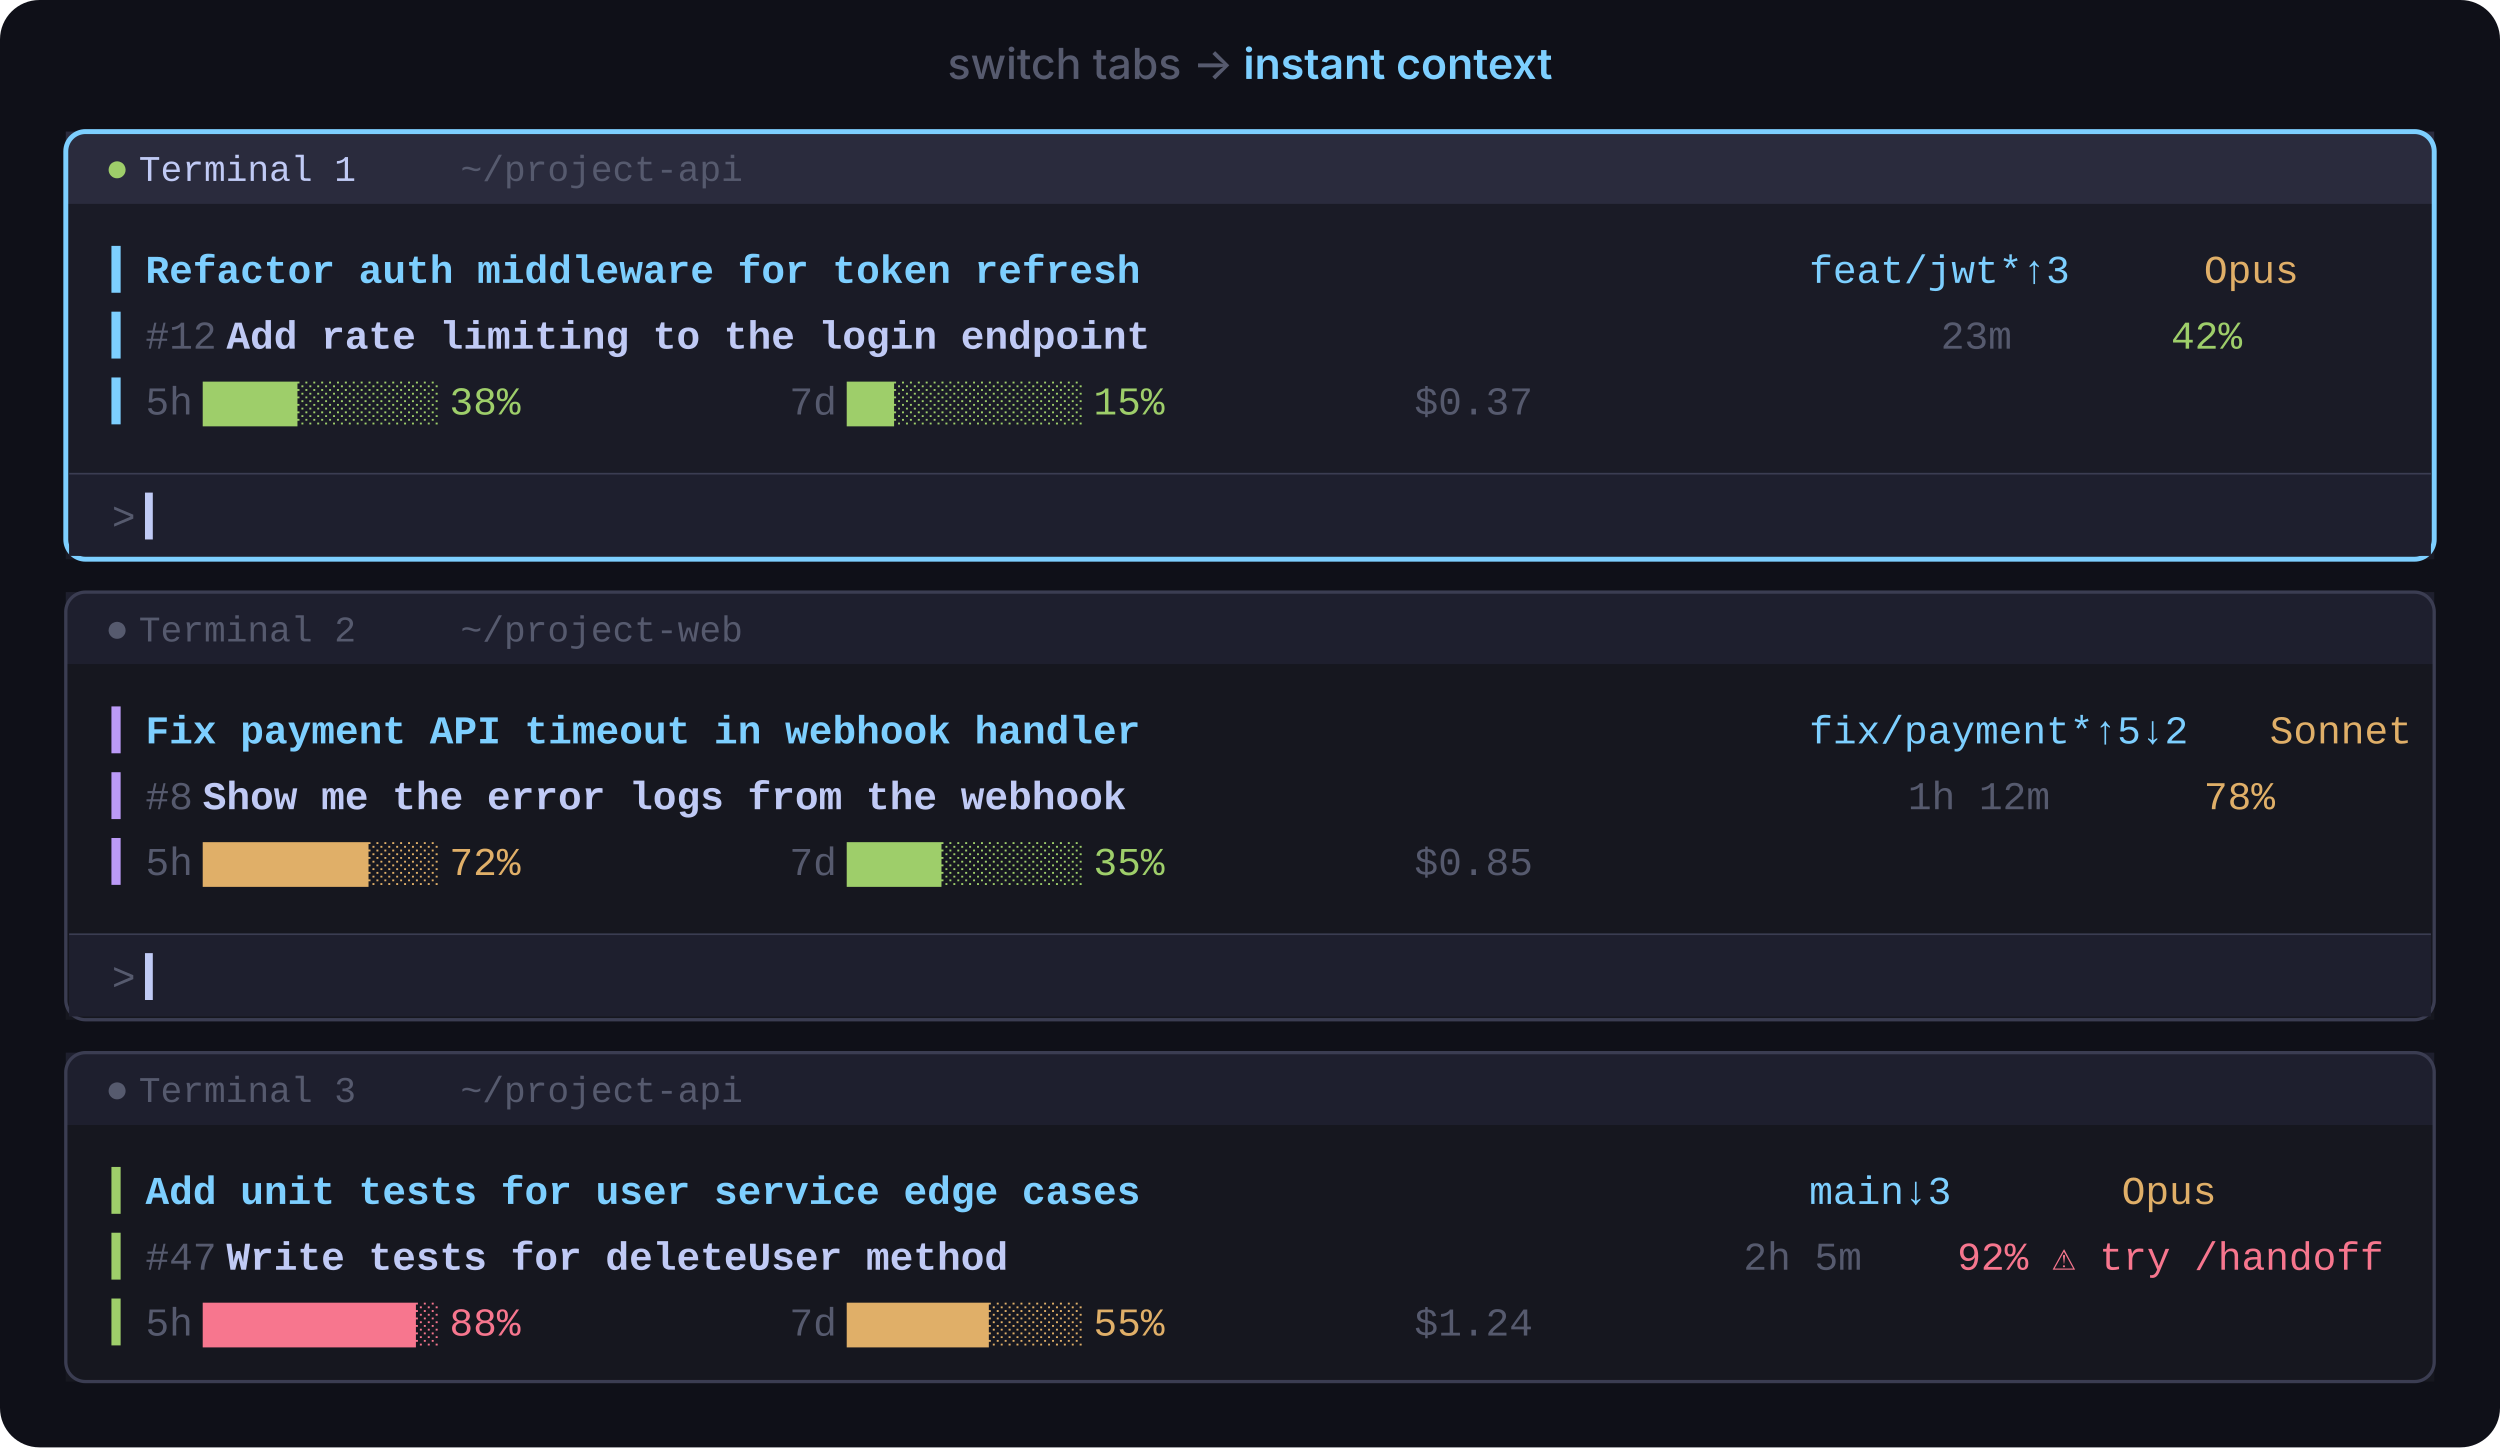
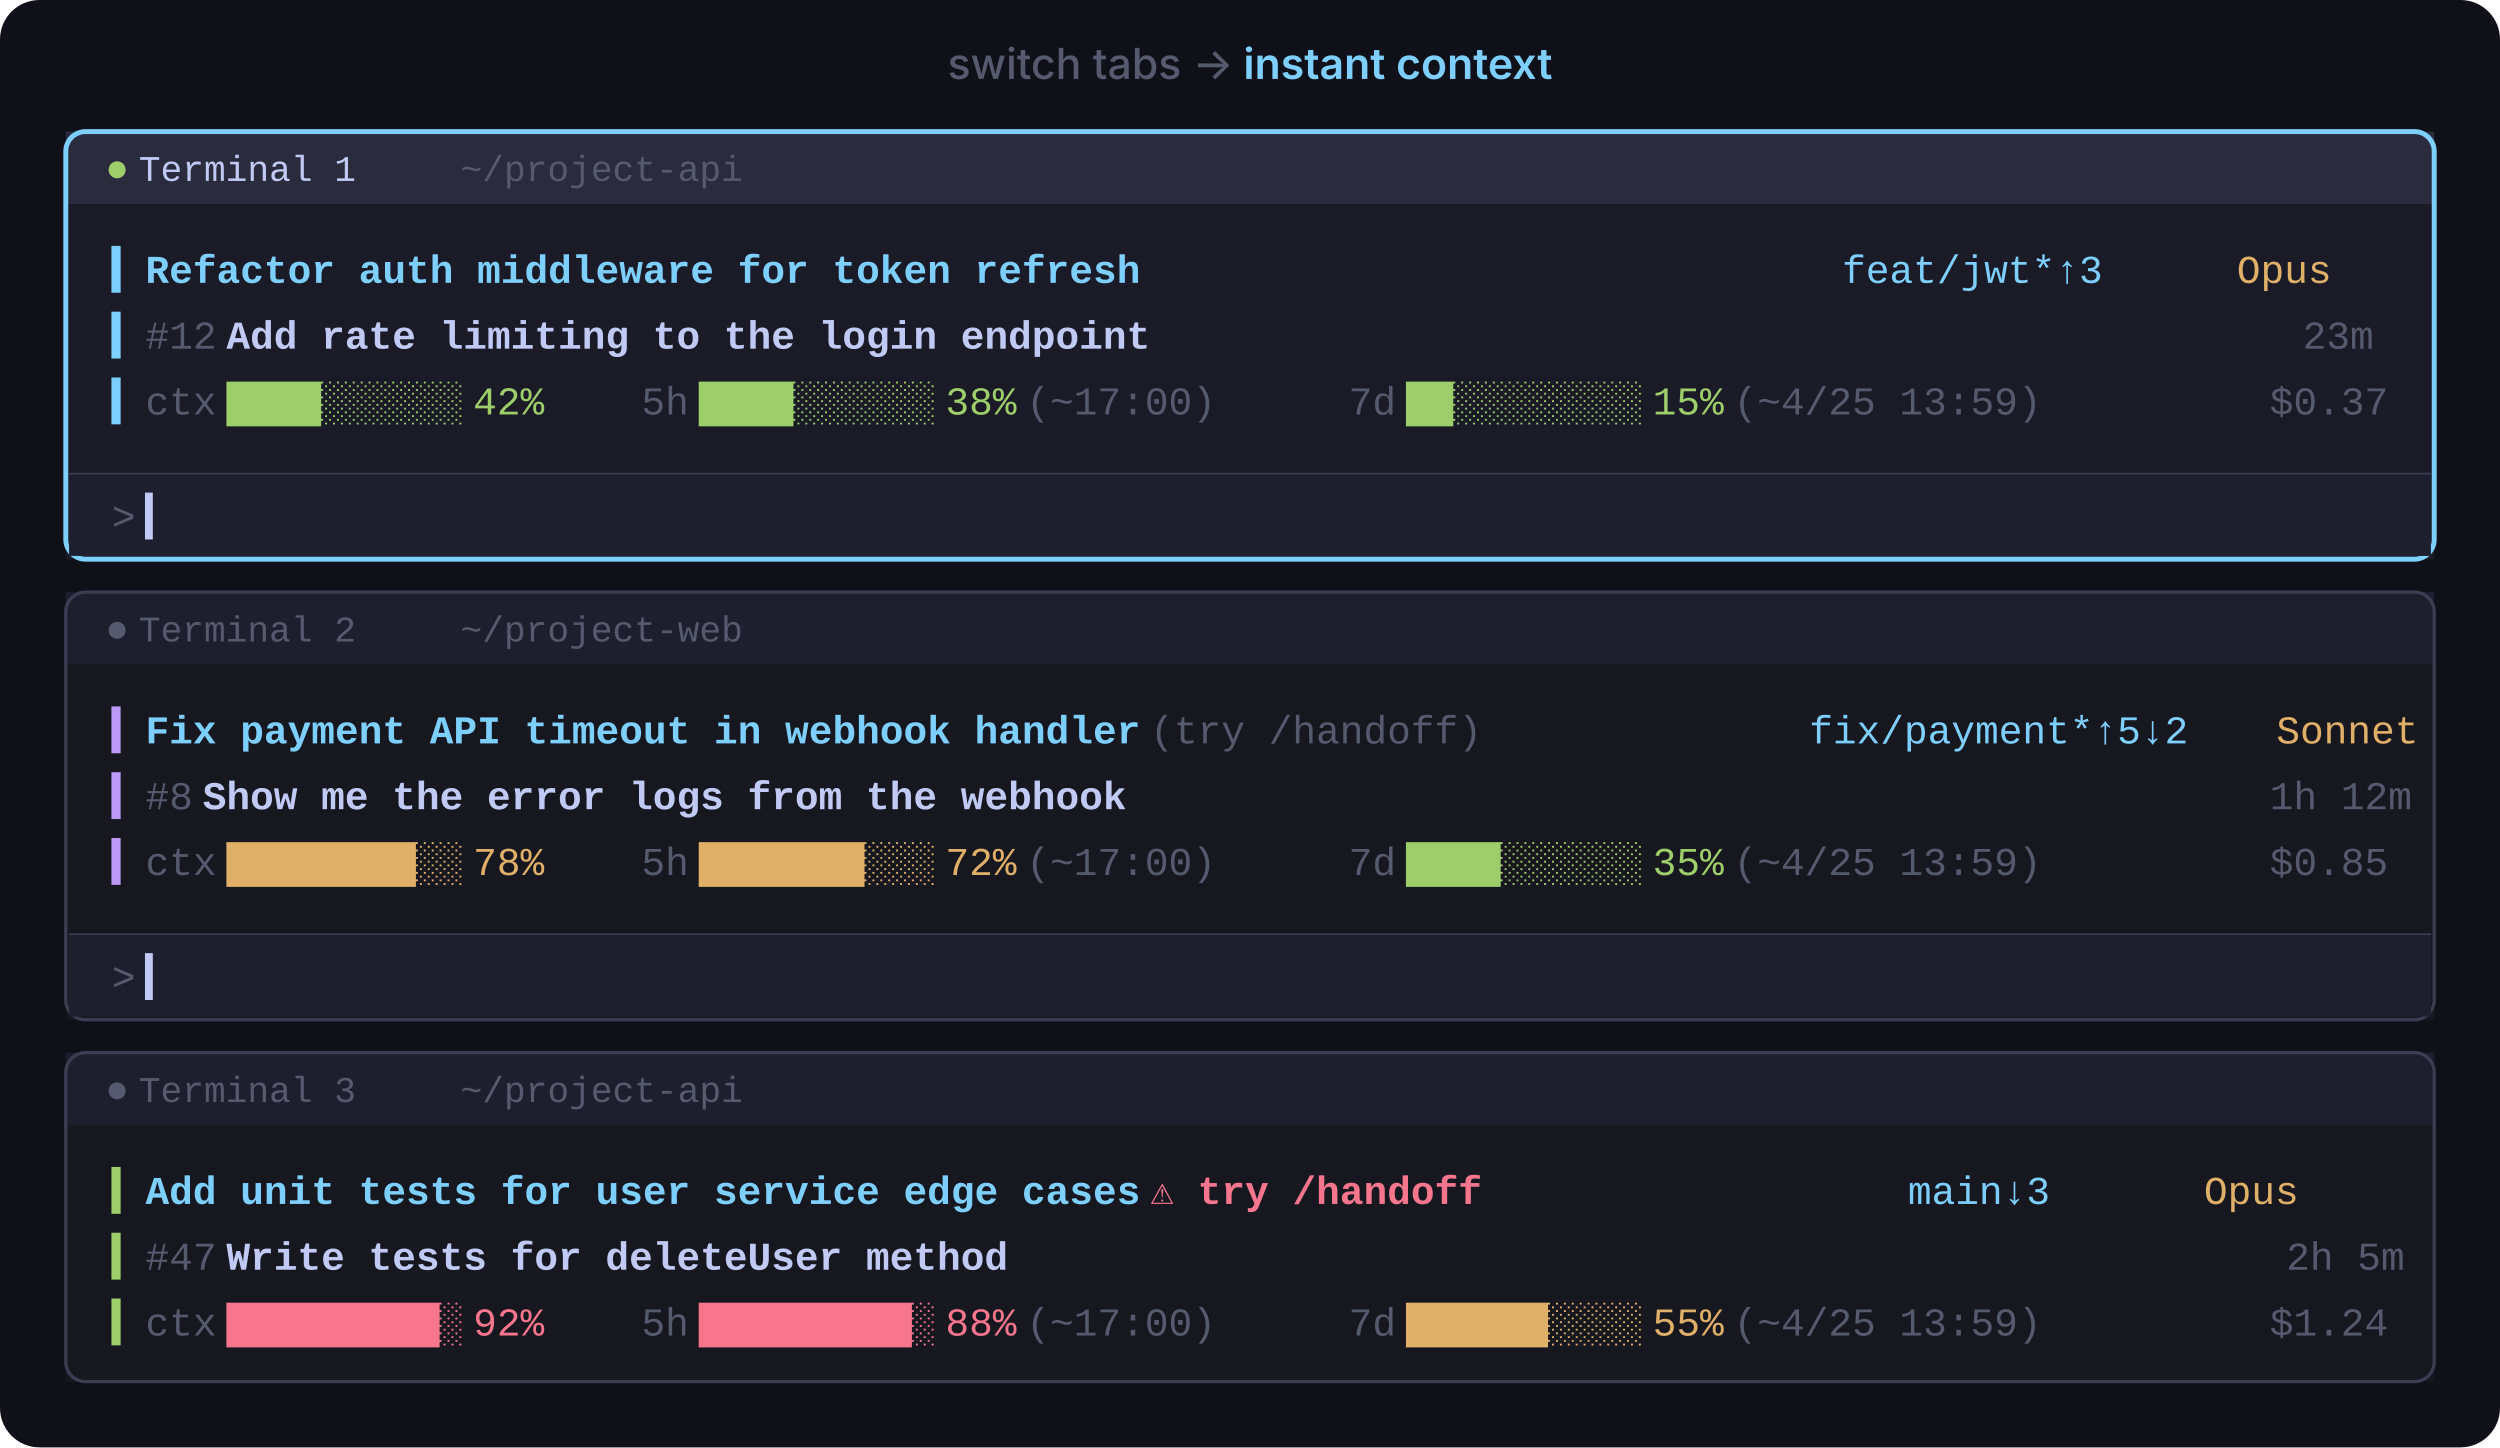
<svg xmlns="http://www.w3.org/2000/svg" width="760" height="440" viewBox="0 0 760 440">
  <defs>
    <style>
      .bg { fill: #1a1b26; }
      .bg-dim { fill: #16171f; }
      .frame { fill: none; stroke: #3b3d52; stroke-width: 1; }
      .frame-active { fill: none; stroke: #7dcfff; stroke-width: 1.5; }
      .dim { fill: #565a6e; font-family: 'Menlo', 'Consolas', 'Courier New', monospace; font-size: 12px; }
      .text { fill: #c0caf5; font-family: 'Menlo', 'Consolas', 'Courier New', monospace; font-size: 12px; }
      .text-bold { fill: #c0caf5; font-family: 'Menlo', 'Consolas', 'Courier New', monospace; font-size: 12px; font-weight: bold; }
      .cyan { fill: #7dcfff; font-family: 'Menlo', 'Consolas', 'Courier New', monospace; font-size: 12px; }
      .cyan-bold { fill: #7dcfff; font-family: 'Menlo', 'Consolas', 'Courier New', monospace; font-size: 12px; font-weight: bold; }
      .yellow { fill: #e0af68; font-family: 'Menlo', 'Consolas', 'Courier New', monospace; font-size: 12px; }
      .green { fill: #9ece6a; font-family: 'Menlo', 'Consolas', 'Courier New', monospace; font-size: 12px; }
      .red { fill: #f7768e; font-family: 'Menlo', 'Consolas', 'Courier New', monospace; font-size: 12px; }
+       .red-bold { fill: #f7768e; font-family: 'Menlo', 'Consolas', 'Courier New', monospace; font-size: 12px; font-weight: bold; }
      .magenta { fill: #bb9af7; font-family: 'Menlo', 'Consolas', 'Courier New', monospace; font-size: 12px; }
      .prompt-bg { fill: #1e1f2e; }
      .cursor { fill: #c0caf5; }
      .tab-bg { fill: #1e1f2e; }
      .tab-active-bg { fill: #2a2b3d; }
      .label { fill: #565a6e; font-family: 'SF Pro Display', 'Helvetica Neue', sans-serif; font-size: 13px; font-weight: 500; }
      .label-accent { fill: #7dcfff; font-family: 'SF Pro Display', 'Helvetica Neue', sans-serif; font-size: 13px; font-weight: 600; }
    </style>
  </defs>
  <rect fill="#0f1018" width="760" height="440" rx="12" />
  <text x="380" y="24" text-anchor="middle">
    <tspan class="label">switch tabs → </tspan>
    <tspan class="label-accent">instant context</tspan>
  </text>
  <g transform="translate(20, 40)">
    <rect class="tab-active-bg" x="0" y="0" width="720" height="22" rx="6 6 0 0" />
    <text y="15">
      <tspan class="green" x="12">● </tspan>
      <tspan class="text" style="font-size:11px">Terminal 1</tspan>
      <tspan class="dim" x="120" style="font-size:11px">~/project-api</tspan>
    </text>
    <rect class="bg" x="0" y="22" width="720" height="108" rx="0 0 6 6" />
    <rect class="frame-active" x="0" y="0" width="720" height="130" rx="6" />
    <text y="46">
      <tspan class="cyan" x="14"> ▍ </tspan>
      <tspan class="cyan-bold">Refactor auth middleware for token refresh</tspan>
-       <tspan class="cyan" x="530">feat/jwt*↑3</tspan>
-       <tspan class="yellow" x="650">Opus</tspan>
+       <tspan class="cyan" x="540">feat/jwt*↑3</tspan>
+       <tspan class="yellow" x="660">Opus</tspan>
    </text>
    <text y="66">
      <tspan class="cyan" x="14"> ▍ </tspan>
      <tspan class="dim">#12  </tspan>
      <tspan class="text-bold">Add rate limiting to the login endpoint</tspan>
-       <tspan class="dim" x="570">23m</tspan>
-       <tspan class="green" x="640">42%</tspan>
+       <tspan class="dim" x="680">23m</tspan>
    </text>
    <text y="86">
      <tspan class="cyan" x="14"> ▍ </tspan>
-       <tspan class="dim">5h </tspan>
+       <tspan class="dim">ctx </tspan>
+       <tspan class="green">████░░░░░░</tspan>
+       <tspan class="green"> 42%</tspan>
+       <tspan class="dim" x="175">5h </tspan>
      <tspan class="green">████░░░░░░</tspan>
      <tspan class="green"> 38%</tspan>
-       <tspan class="dim" x="220">7d </tspan>
+       <tspan class="dim"> (~17:00)</tspan>
+       <tspan class="dim" x="390">7d </tspan>
      <tspan class="green">██░░░░░░░░</tspan>
      <tspan class="green"> 15%</tspan>
-       <tspan class="dim" x="410">$0.37</tspan>
+       <tspan class="dim"> (~4/25 13:59)</tspan>
+       <tspan class="dim" x="670">$0.37</tspan>
    </text>
    <rect class="prompt-bg" x="1" y="104" width="718" height="25" rx="0 0 5 5" />
    <line x1="1" y1="104" x2="719" y2="104" stroke="#3b3d52" stroke-width="0.5" />
    <text y="121">
      <tspan class="dim" x="14"> &gt; </tspan>
      <tspan class="cursor">▎</tspan>
    </text>
  </g>
  <g transform="translate(20, 180)">
    <rect class="tab-bg" x="0" y="0" width="720" height="22" rx="6 6 0 0" />
    <text y="15">
      <tspan class="dim" x="12">● </tspan>
      <tspan class="dim" style="font-size:11px">Terminal 2</tspan>
      <tspan class="dim" x="120" style="font-size:11px">~/project-web</tspan>
    </text>
    <rect class="bg-dim" x="0" y="22" width="720" height="108" rx="0 0 6 6" />
    <rect class="frame" x="0" y="0" width="720" height="130" rx="6" />
    <text y="46">
      <tspan class="magenta" x="14"> ▍ </tspan>
      <tspan class="cyan-bold">Fix payment API timeout in webhook handler</tspan>
+       <tspan class="dim">  (try /handoff)</tspan>
      <tspan class="cyan" x="530">fix/payment*↑5↓2</tspan>
-       <tspan class="yellow" x="670">Sonnet</tspan>
+       <tspan class="yellow" x="672">Sonnet</tspan>
    </text>
    <text y="66">
      <tspan class="magenta" x="14"> ▍ </tspan>
      <tspan class="dim">#8  </tspan>
      <tspan class="text-bold">Show me the error logs from the webhook</tspan>
-       <tspan class="dim" x="560">1h 12m</tspan>
-       <tspan class="yellow" x="650">78%</tspan>
+       <tspan class="dim" x="670">1h 12m</tspan>
    </text>
    <text y="86">
      <tspan class="magenta" x="14"> ▍ </tspan>
-       <tspan class="dim">5h </tspan>
+       <tspan class="dim">ctx </tspan>
+       <tspan class="yellow">████████░░</tspan>
+       <tspan class="yellow"> 78%</tspan>
+       <tspan class="dim" x="175">5h </tspan>
      <tspan class="yellow">███████░░░</tspan>
      <tspan class="yellow"> 72%</tspan>
-       <tspan class="dim" x="220">7d </tspan>
+       <tspan class="dim"> (~17:00)</tspan>
+       <tspan class="dim" x="390">7d </tspan>
      <tspan class="green">████░░░░░░</tspan>
      <tspan class="green"> 35%</tspan>
-       <tspan class="dim" x="410">$0.85</tspan>
+       <tspan class="dim"> (~4/25 13:59)</tspan>
+       <tspan class="dim" x="670">$0.85</tspan>
    </text>
    <rect class="prompt-bg" x="1" y="104" width="718" height="25" rx="0 0 5 5" />
    <line x1="1" y1="104" x2="719" y2="104" stroke="#3b3d52" stroke-width="0.5" />
    <text y="121">
      <tspan class="dim" x="14"> &gt; </tspan>
      <tspan class="cursor">▎</tspan>
    </text>
  </g>
  <g transform="translate(20, 320)">
    <rect class="tab-bg" x="0" y="0" width="720" height="22" rx="6 6 0 0" />
    <text y="15">
      <tspan class="dim" x="12">● </tspan>
      <tspan class="dim" style="font-size:11px">Terminal 3</tspan>
      <tspan class="dim" x="120" style="font-size:11px">~/project-api</tspan>
    </text>
    <rect class="bg-dim" x="0" y="22" width="720" height="78" rx="0 0 6 6" />
    <rect class="frame" x="0" y="0" width="720" height="100" rx="6" />
    <text y="46">
      <tspan class="green" x="14"> ▍ </tspan>
      <tspan class="cyan-bold">Add unit tests for user service edge cases</tspan>
-       <tspan class="cyan" x="530">main↓3</tspan>
-       <tspan class="yellow" x="625">Opus</tspan>
+       <tspan class="red-bold">  ⚠ try /handoff</tspan>
+       <tspan class="cyan" x="560">main↓3</tspan>
+       <tspan class="yellow" x="650">Opus</tspan>
    </text>
    <text y="66">
      <tspan class="green" x="14"> ▍ </tspan>
      <tspan class="dim">#47  </tspan>
      <tspan class="text-bold">Write tests for deleteUser method</tspan>
-       <tspan class="dim" x="510">2h 5m</tspan>
-       <tspan class="red" x="575">92% ⚠ try /handoff</tspan>
+       <tspan class="dim" x="675">2h 5m</tspan>
    </text>
    <text y="86">
      <tspan class="green" x="14"> ▍ </tspan>
-       <tspan class="dim">5h </tspan>
+       <tspan class="dim">ctx </tspan>
+       <tspan class="red">█████████░</tspan>
+       <tspan class="red"> 92%</tspan>
+       <tspan class="dim" x="175">5h </tspan>
      <tspan class="red">█████████░</tspan>
      <tspan class="red"> 88%</tspan>
-       <tspan class="dim" x="220">7d </tspan>
+       <tspan class="dim"> (~17:00)</tspan>
+       <tspan class="dim" x="390">7d </tspan>
      <tspan class="yellow">██████░░░░</tspan>
      <tspan class="yellow"> 55%</tspan>
-       <tspan class="dim" x="410">$1.24</tspan>
+       <tspan class="dim"> (~4/25 13:59)</tspan>
+       <tspan class="dim" x="670">$1.24</tspan>
    </text>
  </g>
</svg>
